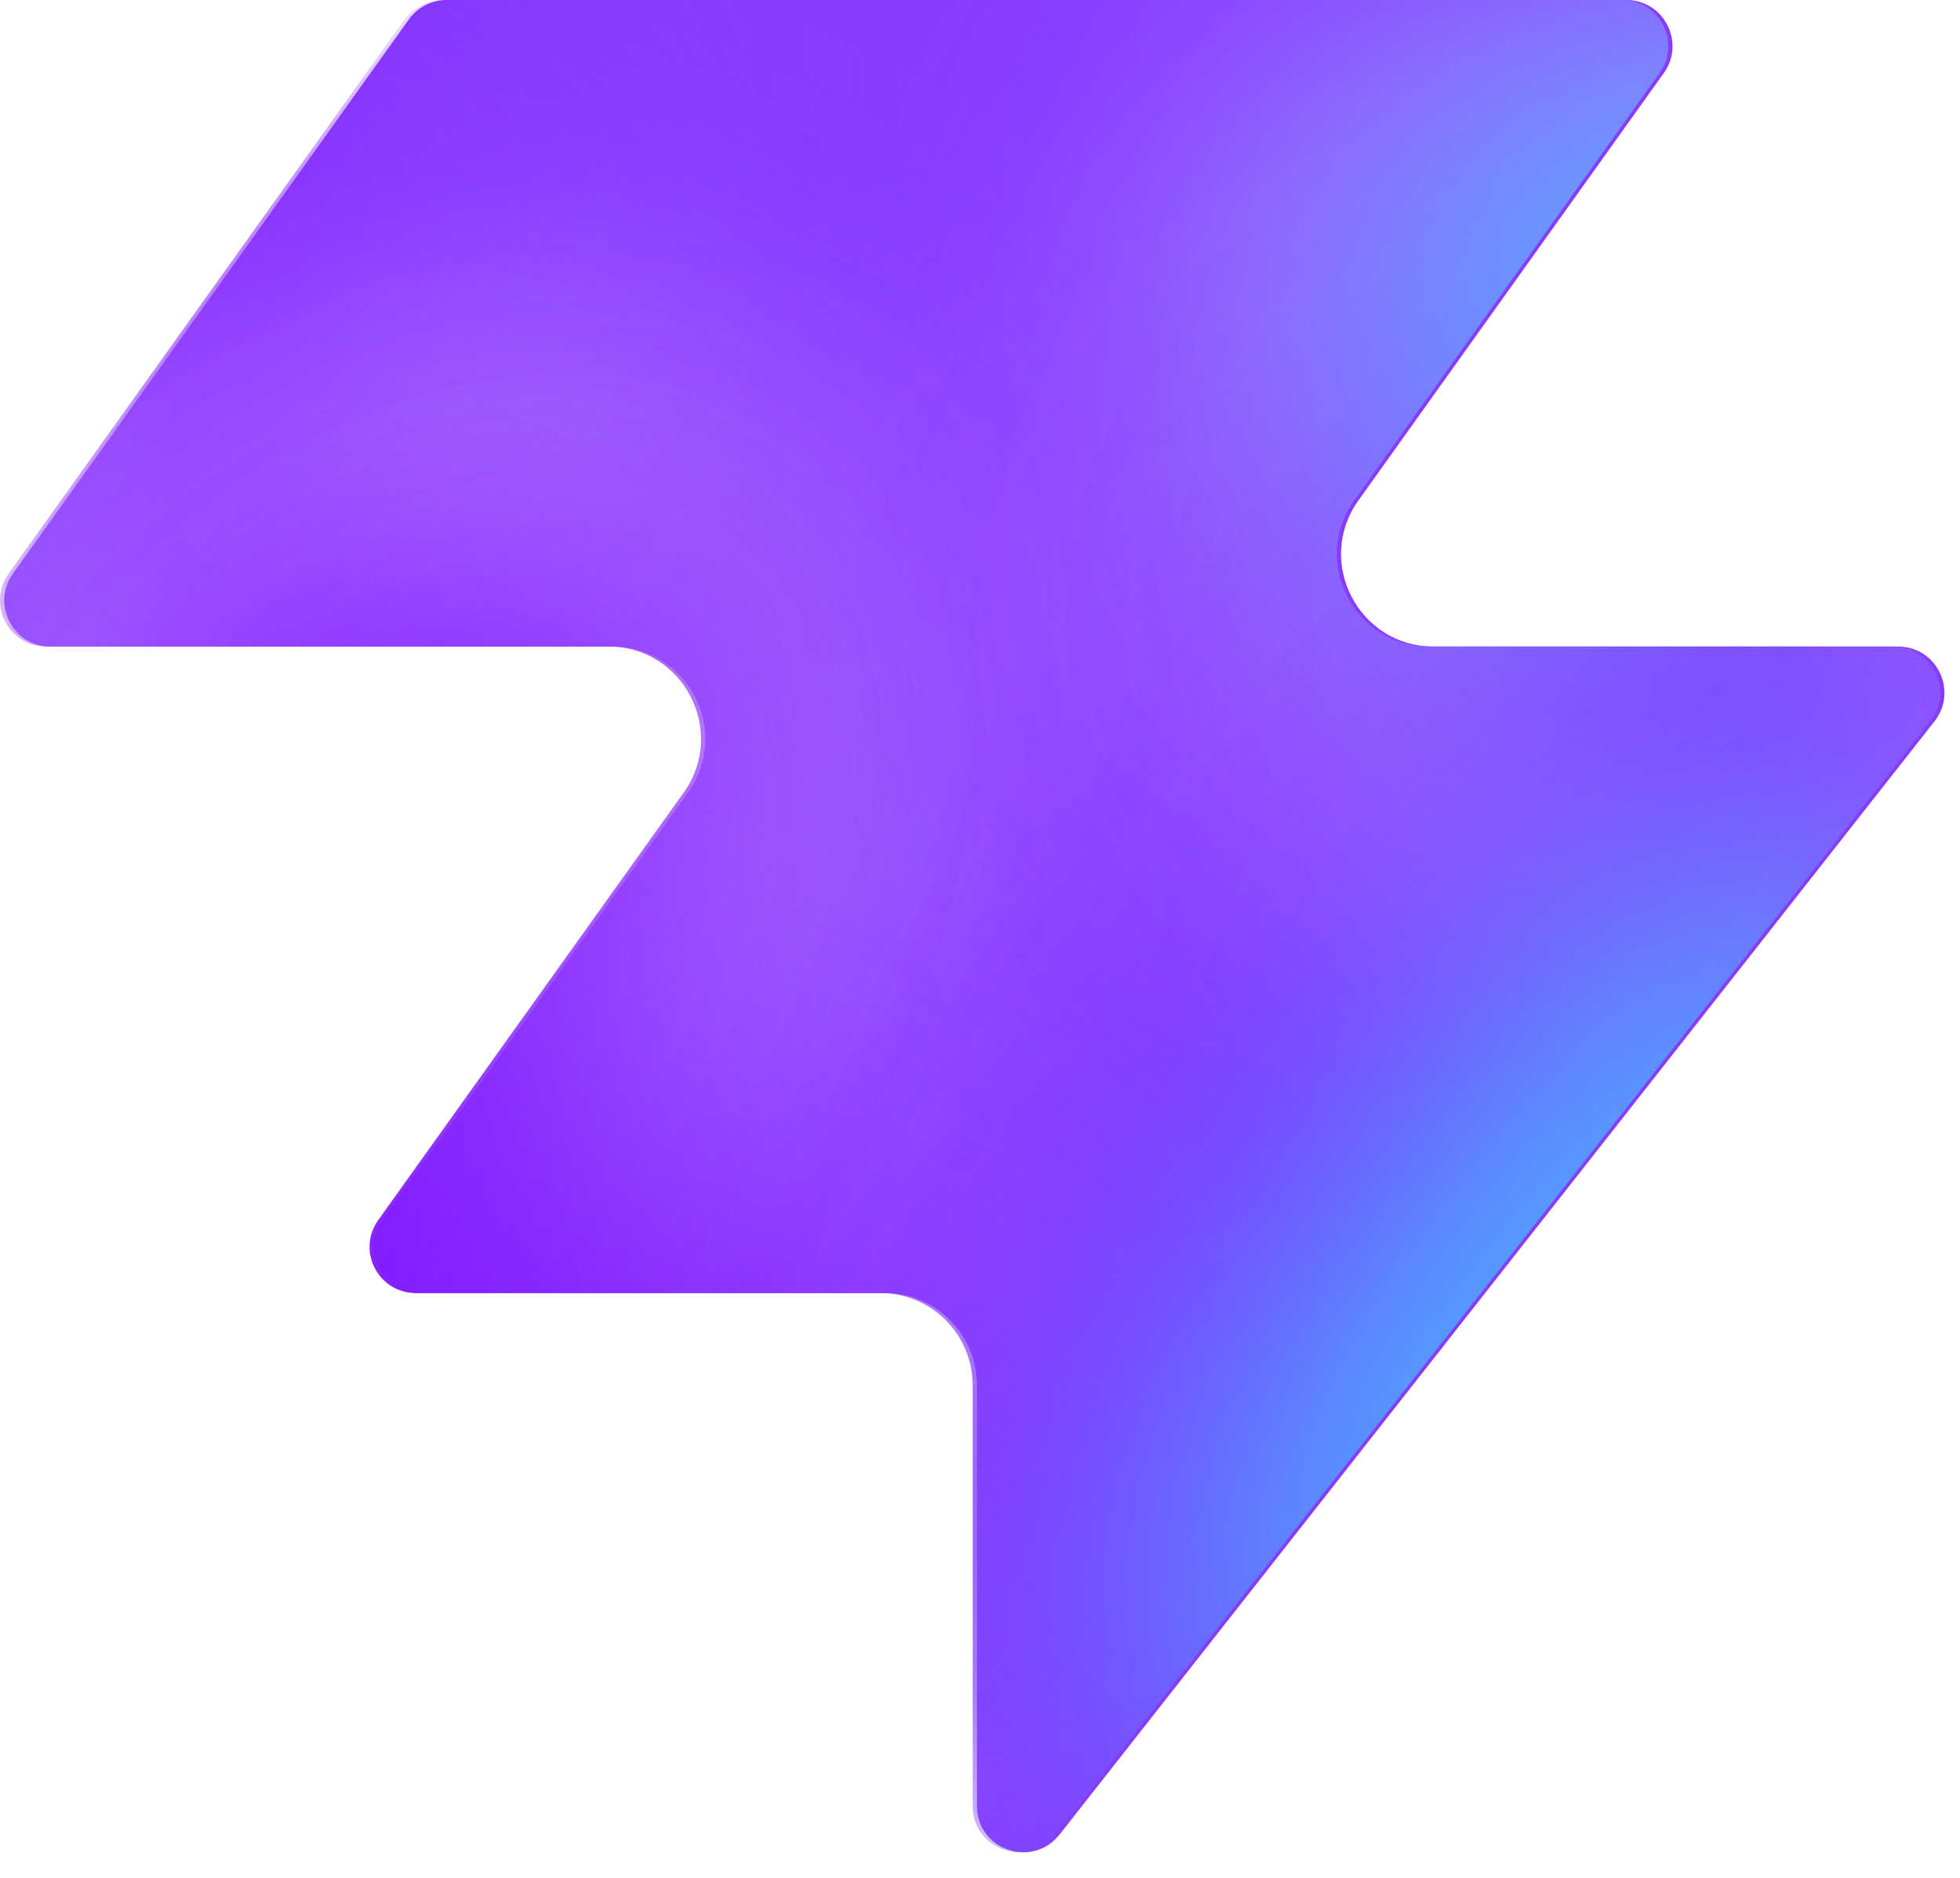
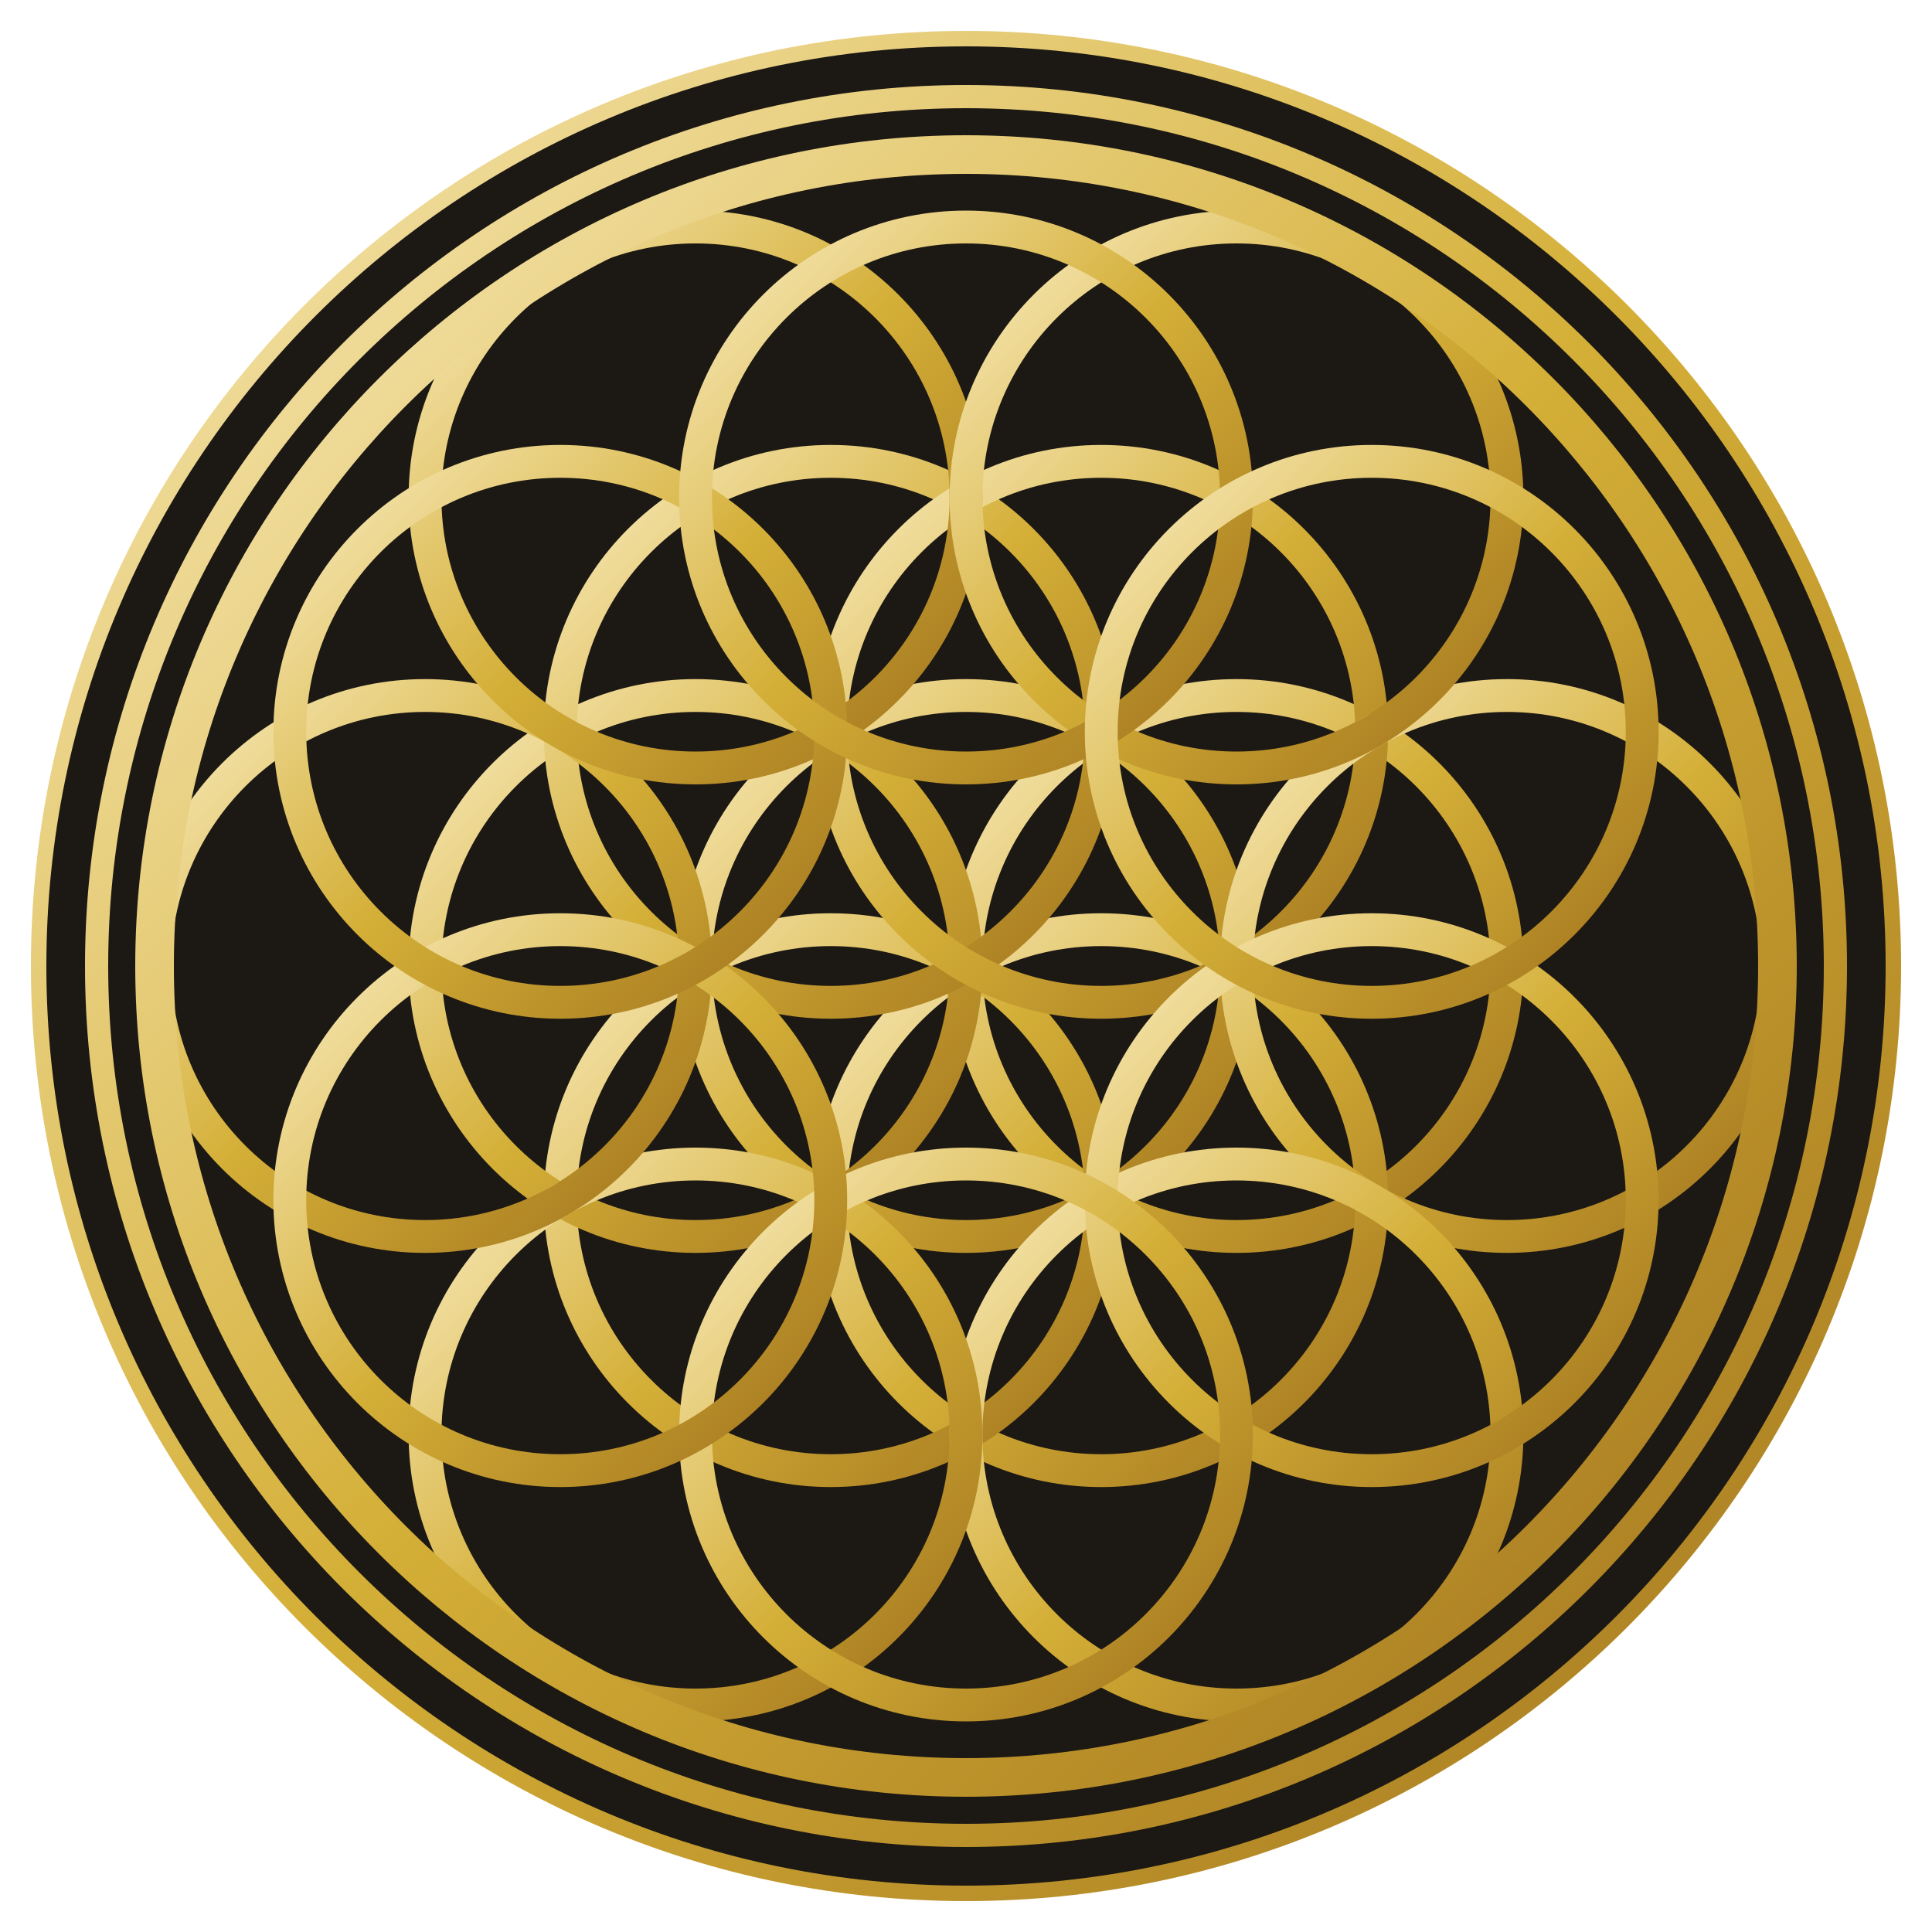
- <svg xmlns="http://www.w3.org/2000/svg" width="48" height="46" fill="none" viewBox="0 0 48 46">
-   <path fill="#863bff" d="M25.946 44.938c-.664.845-2.021.375-2.021-.698V33.937a2.26 2.26 0 0 0-2.262-2.262H10.287c-.92 0-1.456-1.04-.92-1.788l7.48-10.471c1.07-1.497 0-3.578-1.842-3.578H1.237c-.92 0-1.456-1.04-.92-1.788L10.013.474c.214-.297.556-.474.92-.474h28.894c.92 0 1.456 1.04.92 1.788l-7.48 10.471c-1.07 1.498 0 3.579 1.842 3.579h11.377c.943 0 1.473 1.088.89 1.83L25.947 44.94z" style="fill:#863bff;fill:color(display-p3 .525 .23 1);fill-opacity:1" />
-   <mask id="a" width="48" height="46" x="0" y="0" maskUnits="userSpaceOnUse" style="mask-type:alpha">
-     <path fill="#000" d="M25.842 44.938c-.664.844-2.021.375-2.021-.698V33.937a2.26 2.26 0 0 0-2.262-2.262H10.183c-.92 0-1.456-1.04-.92-1.788l7.48-10.471c1.07-1.498 0-3.579-1.842-3.579H1.133c-.92 0-1.456-1.04-.92-1.787L9.91.473c.214-.297.556-.474.92-.474h28.894c.92 0 1.456 1.04.92 1.788l-7.48 10.471c-1.07 1.498 0 3.578 1.842 3.578h11.377c.943 0 1.473 1.088.89 1.832L25.843 44.94z" style="fill:#000;fill-opacity:1" />
-   </mask>
-   <g mask="url(#a)">
-     <g filter="url(#b)">
-       <ellipse cx="5.508" cy="14.704" fill="#ede6ff" rx="5.508" ry="14.704" style="fill:#ede6ff;fill:color(display-p3 .927 .903 1);fill-opacity:1" transform="matrix(.00324 1 1 -.00324 -4.47 31.516)" />
-     </g>
-     <g filter="url(#c)">
-       <ellipse cx="10.399" cy="29.851" fill="#ede6ff" rx="10.399" ry="29.851" style="fill:#ede6ff;fill:color(display-p3 .927 .903 1);fill-opacity:1" transform="matrix(.00324 1 1 -.00324 -39.328 7.883)" />
-     </g>
-     <g filter="url(#d)">
-       <ellipse cx="5.508" cy="30.487" fill="#7e14ff" rx="5.508" ry="30.487" style="fill:#7e14ff;fill:color(display-p3 .492 .077 1);fill-opacity:1" transform="rotate(89.814 -25.913 -14.639)scale(1 -1)" />
-     </g>
-     <g filter="url(#e)">
-       <ellipse cx="5.508" cy="30.599" fill="#7e14ff" rx="5.508" ry="30.599" style="fill:#7e14ff;fill:color(display-p3 .492 .077 1);fill-opacity:1" transform="rotate(89.814 -32.644 -3.334)scale(1 -1)" />
-     </g>
-     <g filter="url(#f)">
-       <ellipse cx="5.508" cy="30.599" fill="#7e14ff" rx="5.508" ry="30.599" style="fill:#7e14ff;fill:color(display-p3 .492 .077 1);fill-opacity:1" transform="matrix(.00324 1 1 -.00324 -34.34 30.47)" />
-     </g>
-     <g filter="url(#g)">
-       <ellipse cx="14.072" cy="22.078" fill="#ede6ff" rx="14.072" ry="22.078" style="fill:#ede6ff;fill:color(display-p3 .927 .903 1);fill-opacity:1" transform="rotate(93.35 24.506 48.493)scale(-1 1)" />
-     </g>
-     <g filter="url(#h)">
-       <ellipse cx="3.47" cy="21.501" fill="#7e14ff" rx="3.47" ry="21.501" style="fill:#7e14ff;fill:color(display-p3 .492 .077 1);fill-opacity:1" transform="rotate(89.009 28.708 47.59)scale(-1 1)" />
-     </g>
-     <g filter="url(#i)">
-       <ellipse cx="3.47" cy="21.501" fill="#7e14ff" rx="3.47" ry="21.501" style="fill:#7e14ff;fill:color(display-p3 .492 .077 1);fill-opacity:1" transform="rotate(89.009 28.708 47.59)scale(-1 1)" />
-     </g>
-     <g filter="url(#j)">
-       <ellipse cx=".387" cy="8.972" fill="#7e14ff" rx="4.407" ry="29.108" style="fill:#7e14ff;fill:color(display-p3 .492 .077 1);fill-opacity:1" transform="rotate(39.51 .387 8.972)" />
-     </g>
-     <g filter="url(#k)">
-       <ellipse cx="47.523" cy="-6.092" fill="#7e14ff" rx="4.407" ry="29.108" style="fill:#7e14ff;fill:color(display-p3 .492 .077 1);fill-opacity:1" transform="rotate(37.892 47.523 -6.092)" />
-     </g>
-     <g filter="url(#l)">
-       <ellipse cx="41.412" cy="6.333" fill="#47bfff" rx="5.971" ry="9.665" style="fill:#47bfff;fill:color(display-p3 .28 .748 1);fill-opacity:1" transform="rotate(37.892 41.412 6.333)" />
-     </g>
-     <g filter="url(#m)">
-       <ellipse cx="-1.879" cy="38.332" fill="#7e14ff" rx="4.407" ry="29.108" style="fill:#7e14ff;fill:color(display-p3 .492 .077 1);fill-opacity:1" transform="rotate(37.892 -1.88 38.332)" />
-     </g>
-     <g filter="url(#n)">
-       <ellipse cx="-1.879" cy="38.332" fill="#7e14ff" rx="4.407" ry="29.108" style="fill:#7e14ff;fill:color(display-p3 .492 .077 1);fill-opacity:1" transform="rotate(37.892 -1.88 38.332)" />
-     </g>
-     <g filter="url(#o)">
-       <ellipse cx="35.651" cy="29.907" fill="#7e14ff" rx="4.407" ry="29.108" style="fill:#7e14ff;fill:color(display-p3 .492 .077 1);fill-opacity:1" transform="rotate(37.892 35.651 29.907)" />
-     </g>
-     <g filter="url(#p)">
-       <ellipse cx="38.418" cy="32.4" fill="#47bfff" rx="5.971" ry="15.297" style="fill:#47bfff;fill:color(display-p3 .28 .748 1);fill-opacity:1" transform="rotate(37.892 38.418 32.4)" />
-     </g>
+ <svg xmlns="http://www.w3.org/2000/svg" viewBox="0 0 100 100" width="100%" height="100%">
+   <defs>
+     <linearGradient id="goldGrad" x1="0%" y1="0%" x2="100%" y2="100%">
+       <stop offset="0%" stop-color="#F9EBBD" />
+       <stop offset="50%" stop-color="#D4AF37" />
+       <stop offset="100%" stop-color="#A2741E" />
+     </linearGradient>
+     <clipPath id="flowerClip">
+       <circle cx="50" cy="50" r="42" />
+     </clipPath>
+   </defs>
+   <circle cx="50" cy="50" r="48" fill="#1C1813" stroke="url(#goldGrad)" stroke-width="0.8" />
+   <g clip-path="url(#flowerClip)" fill="none" stroke="url(#goldGrad)" stroke-width="1.7" stroke-linecap="round">
+     <circle cx="50" cy="50" r="14" />
+     <circle cx="64" cy="50" r="14" />
+     <circle cx="57" cy="62.12" r="14" />
+     <circle cx="43" cy="62.12" r="14" />
+     <circle cx="36" cy="50" r="14" />
+     <circle cx="43" cy="37.88" r="14" />
+     <circle cx="57" cy="37.88" r="14" />
+     <circle cx="78" cy="50" r="14" />
+     <circle cx="64" cy="74.25" r="14" />
+     <circle cx="36" cy="74.25" r="14" />
+     <circle cx="22" cy="50" r="14" />
+     <circle cx="36" cy="25.75" r="14" />
+     <circle cx="64" cy="25.75" r="14" />
+     <circle cx="71" cy="62.12" r="14" />
+     <circle cx="50" cy="74.25" r="14" />
+     <circle cx="29" cy="62.12" r="14" />
+     <circle cx="29" cy="37.88" r="14" />
+     <circle cx="50" cy="25.75" r="14" />
+     <circle cx="71" cy="37.88" r="14" />
  </g>
-   <defs>
-     <filter id="b" width="60.045" height="41.654" x="-19.77" y="16.149" color-interpolation-filters="sRGB" filterUnits="userSpaceOnUse">
-       <feFlood flood-opacity="0" result="BackgroundImageFix" />
-       <feBlend in="SourceGraphic" in2="BackgroundImageFix" result="shape" />
-       <feGaussianBlur result="effect1_foregroundBlur_2002_17158" stdDeviation="7.659" />
-     </filter>
-     <filter id="c" width="90.34" height="51.437" x="-54.613" y="-7.533" color-interpolation-filters="sRGB" filterUnits="userSpaceOnUse">
-       <feFlood flood-opacity="0" result="BackgroundImageFix" />
-       <feBlend in="SourceGraphic" in2="BackgroundImageFix" result="shape" />
-       <feGaussianBlur result="effect1_foregroundBlur_2002_17158" stdDeviation="7.659" />
-     </filter>
-     <filter id="d" width="79.355" height="29.4" x="-49.64" y="2.03" color-interpolation-filters="sRGB" filterUnits="userSpaceOnUse">
-       <feFlood flood-opacity="0" result="BackgroundImageFix" />
-       <feBlend in="SourceGraphic" in2="BackgroundImageFix" result="shape" />
-       <feGaussianBlur result="effect1_foregroundBlur_2002_17158" stdDeviation="4.596" />
-     </filter>
-     <filter id="e" width="79.579" height="29.4" x="-45.045" y="20.029" color-interpolation-filters="sRGB" filterUnits="userSpaceOnUse">
-       <feFlood flood-opacity="0" result="BackgroundImageFix" />
-       <feBlend in="SourceGraphic" in2="BackgroundImageFix" result="shape" />
-       <feGaussianBlur result="effect1_foregroundBlur_2002_17158" stdDeviation="4.596" />
-     </filter>
-     <filter id="f" width="79.579" height="29.4" x="-43.513" y="21.178" color-interpolation-filters="sRGB" filterUnits="userSpaceOnUse">
-       <feFlood flood-opacity="0" result="BackgroundImageFix" />
-       <feBlend in="SourceGraphic" in2="BackgroundImageFix" result="shape" />
-       <feGaussianBlur result="effect1_foregroundBlur_2002_17158" stdDeviation="4.596" />
-     </filter>
-     <filter id="g" width="74.749" height="58.852" x="15.756" y="-17.901" color-interpolation-filters="sRGB" filterUnits="userSpaceOnUse">
-       <feFlood flood-opacity="0" result="BackgroundImageFix" />
-       <feBlend in="SourceGraphic" in2="BackgroundImageFix" result="shape" />
-       <feGaussianBlur result="effect1_foregroundBlur_2002_17158" stdDeviation="7.659" />
-     </filter>
-     <filter id="h" width="61.377" height="25.362" x="23.548" y="2.284" color-interpolation-filters="sRGB" filterUnits="userSpaceOnUse">
-       <feFlood flood-opacity="0" result="BackgroundImageFix" />
-       <feBlend in="SourceGraphic" in2="BackgroundImageFix" result="shape" />
-       <feGaussianBlur result="effect1_foregroundBlur_2002_17158" stdDeviation="4.596" />
-     </filter>
-     <filter id="i" width="61.377" height="25.362" x="23.548" y="2.284" color-interpolation-filters="sRGB" filterUnits="userSpaceOnUse">
-       <feFlood flood-opacity="0" result="BackgroundImageFix" />
-       <feBlend in="SourceGraphic" in2="BackgroundImageFix" result="shape" />
-       <feGaussianBlur result="effect1_foregroundBlur_2002_17158" stdDeviation="4.596" />
-     </filter>
-     <filter id="j" width="56.045" height="63.649" x="-27.636" y="-22.853" color-interpolation-filters="sRGB" filterUnits="userSpaceOnUse">
-       <feFlood flood-opacity="0" result="BackgroundImageFix" />
-       <feBlend in="SourceGraphic" in2="BackgroundImageFix" result="shape" />
-       <feGaussianBlur result="effect1_foregroundBlur_2002_17158" stdDeviation="4.596" />
-     </filter>
-     <filter id="k" width="54.814" height="64.646" x="20.116" y="-38.415" color-interpolation-filters="sRGB" filterUnits="userSpaceOnUse">
-       <feFlood flood-opacity="0" result="BackgroundImageFix" />
-       <feBlend in="SourceGraphic" in2="BackgroundImageFix" result="shape" />
-       <feGaussianBlur result="effect1_foregroundBlur_2002_17158" stdDeviation="4.596" />
-     </filter>
-     <filter id="l" width="33.541" height="35.313" x="24.641" y="-11.323" color-interpolation-filters="sRGB" filterUnits="userSpaceOnUse">
-       <feFlood flood-opacity="0" result="BackgroundImageFix" />
-       <feBlend in="SourceGraphic" in2="BackgroundImageFix" result="shape" />
-       <feGaussianBlur result="effect1_foregroundBlur_2002_17158" stdDeviation="4.596" />
-     </filter>
-     <filter id="m" width="54.814" height="64.646" x="-29.286" y="6.009" color-interpolation-filters="sRGB" filterUnits="userSpaceOnUse">
-       <feFlood flood-opacity="0" result="BackgroundImageFix" />
-       <feBlend in="SourceGraphic" in2="BackgroundImageFix" result="shape" />
-       <feGaussianBlur result="effect1_foregroundBlur_2002_17158" stdDeviation="4.596" />
-     </filter>
-     <filter id="n" width="54.814" height="64.646" x="-29.286" y="6.009" color-interpolation-filters="sRGB" filterUnits="userSpaceOnUse">
-       <feFlood flood-opacity="0" result="BackgroundImageFix" />
-       <feBlend in="SourceGraphic" in2="BackgroundImageFix" result="shape" />
-       <feGaussianBlur result="effect1_foregroundBlur_2002_17158" stdDeviation="4.596" />
-     </filter>
-     <filter id="o" width="54.814" height="64.646" x="8.244" y="-2.416" color-interpolation-filters="sRGB" filterUnits="userSpaceOnUse">
-       <feFlood flood-opacity="0" result="BackgroundImageFix" />
-       <feBlend in="SourceGraphic" in2="BackgroundImageFix" result="shape" />
-       <feGaussianBlur result="effect1_foregroundBlur_2002_17158" stdDeviation="4.596" />
-     </filter>
-     <filter id="p" width="39.409" height="43.623" x="18.713" y="10.588" color-interpolation-filters="sRGB" filterUnits="userSpaceOnUse">
-       <feFlood flood-opacity="0" result="BackgroundImageFix" />
-       <feBlend in="SourceGraphic" in2="BackgroundImageFix" result="shape" />
-       <feGaussianBlur result="effect1_foregroundBlur_2002_17158" stdDeviation="4.596" />
-     </filter>
-   </defs>
+   <circle cx="50" cy="50" r="42" fill="none" stroke="url(#goldGrad)" stroke-width="2" />
+   <circle cx="50" cy="50" r="45" fill="none" stroke="url(#goldGrad)" stroke-width="1.2" />
</svg>
